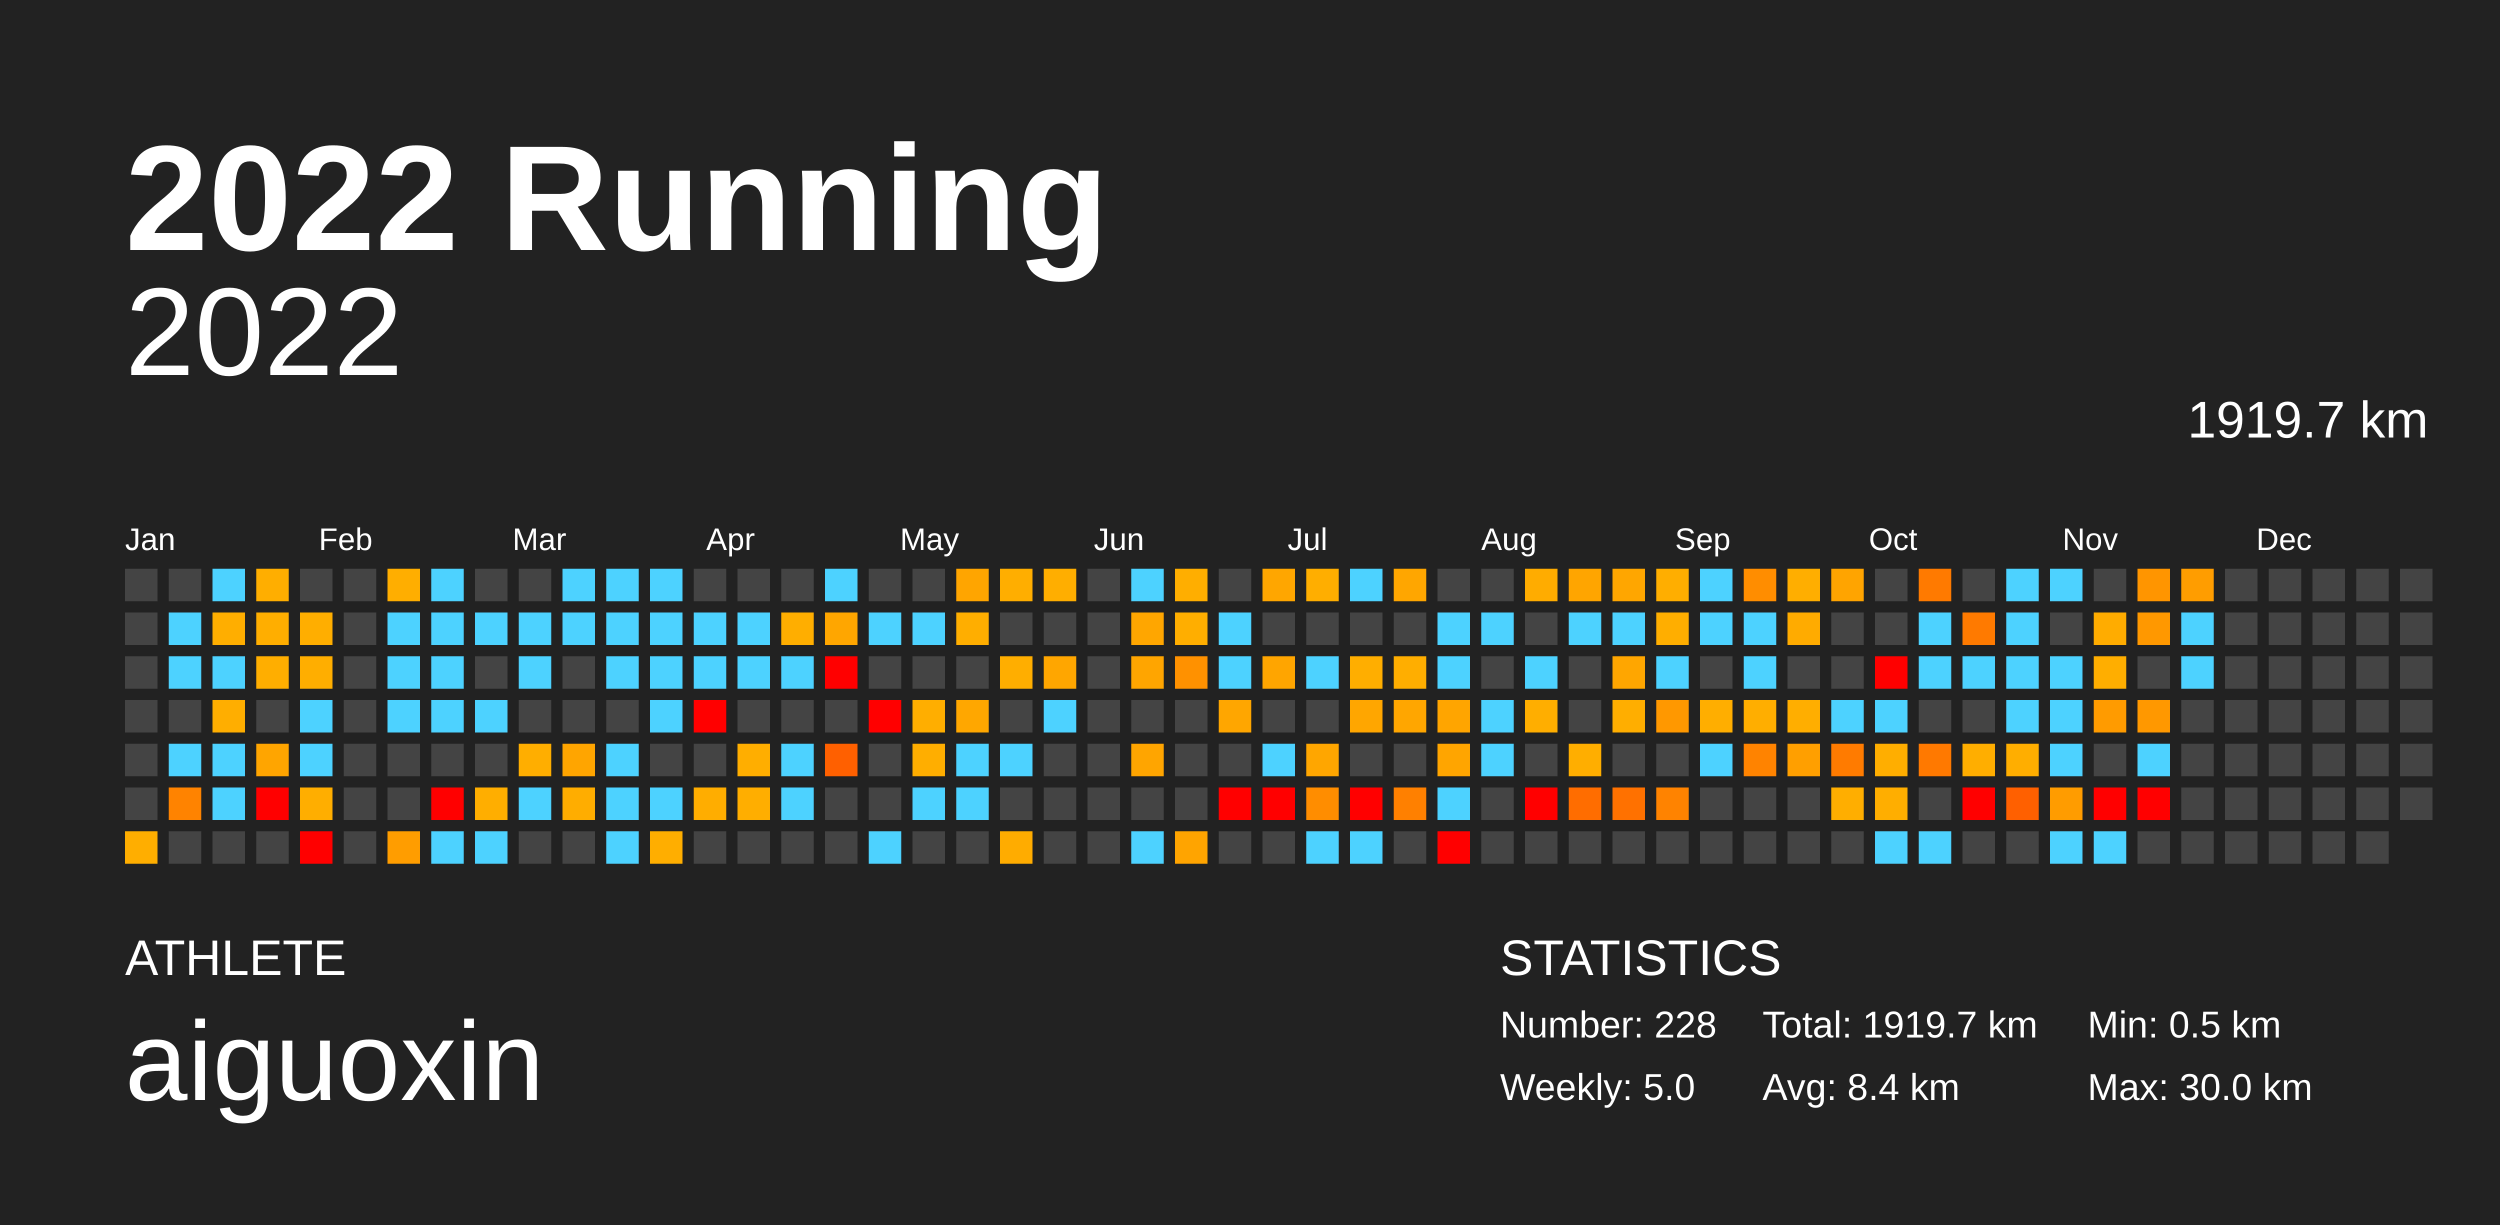
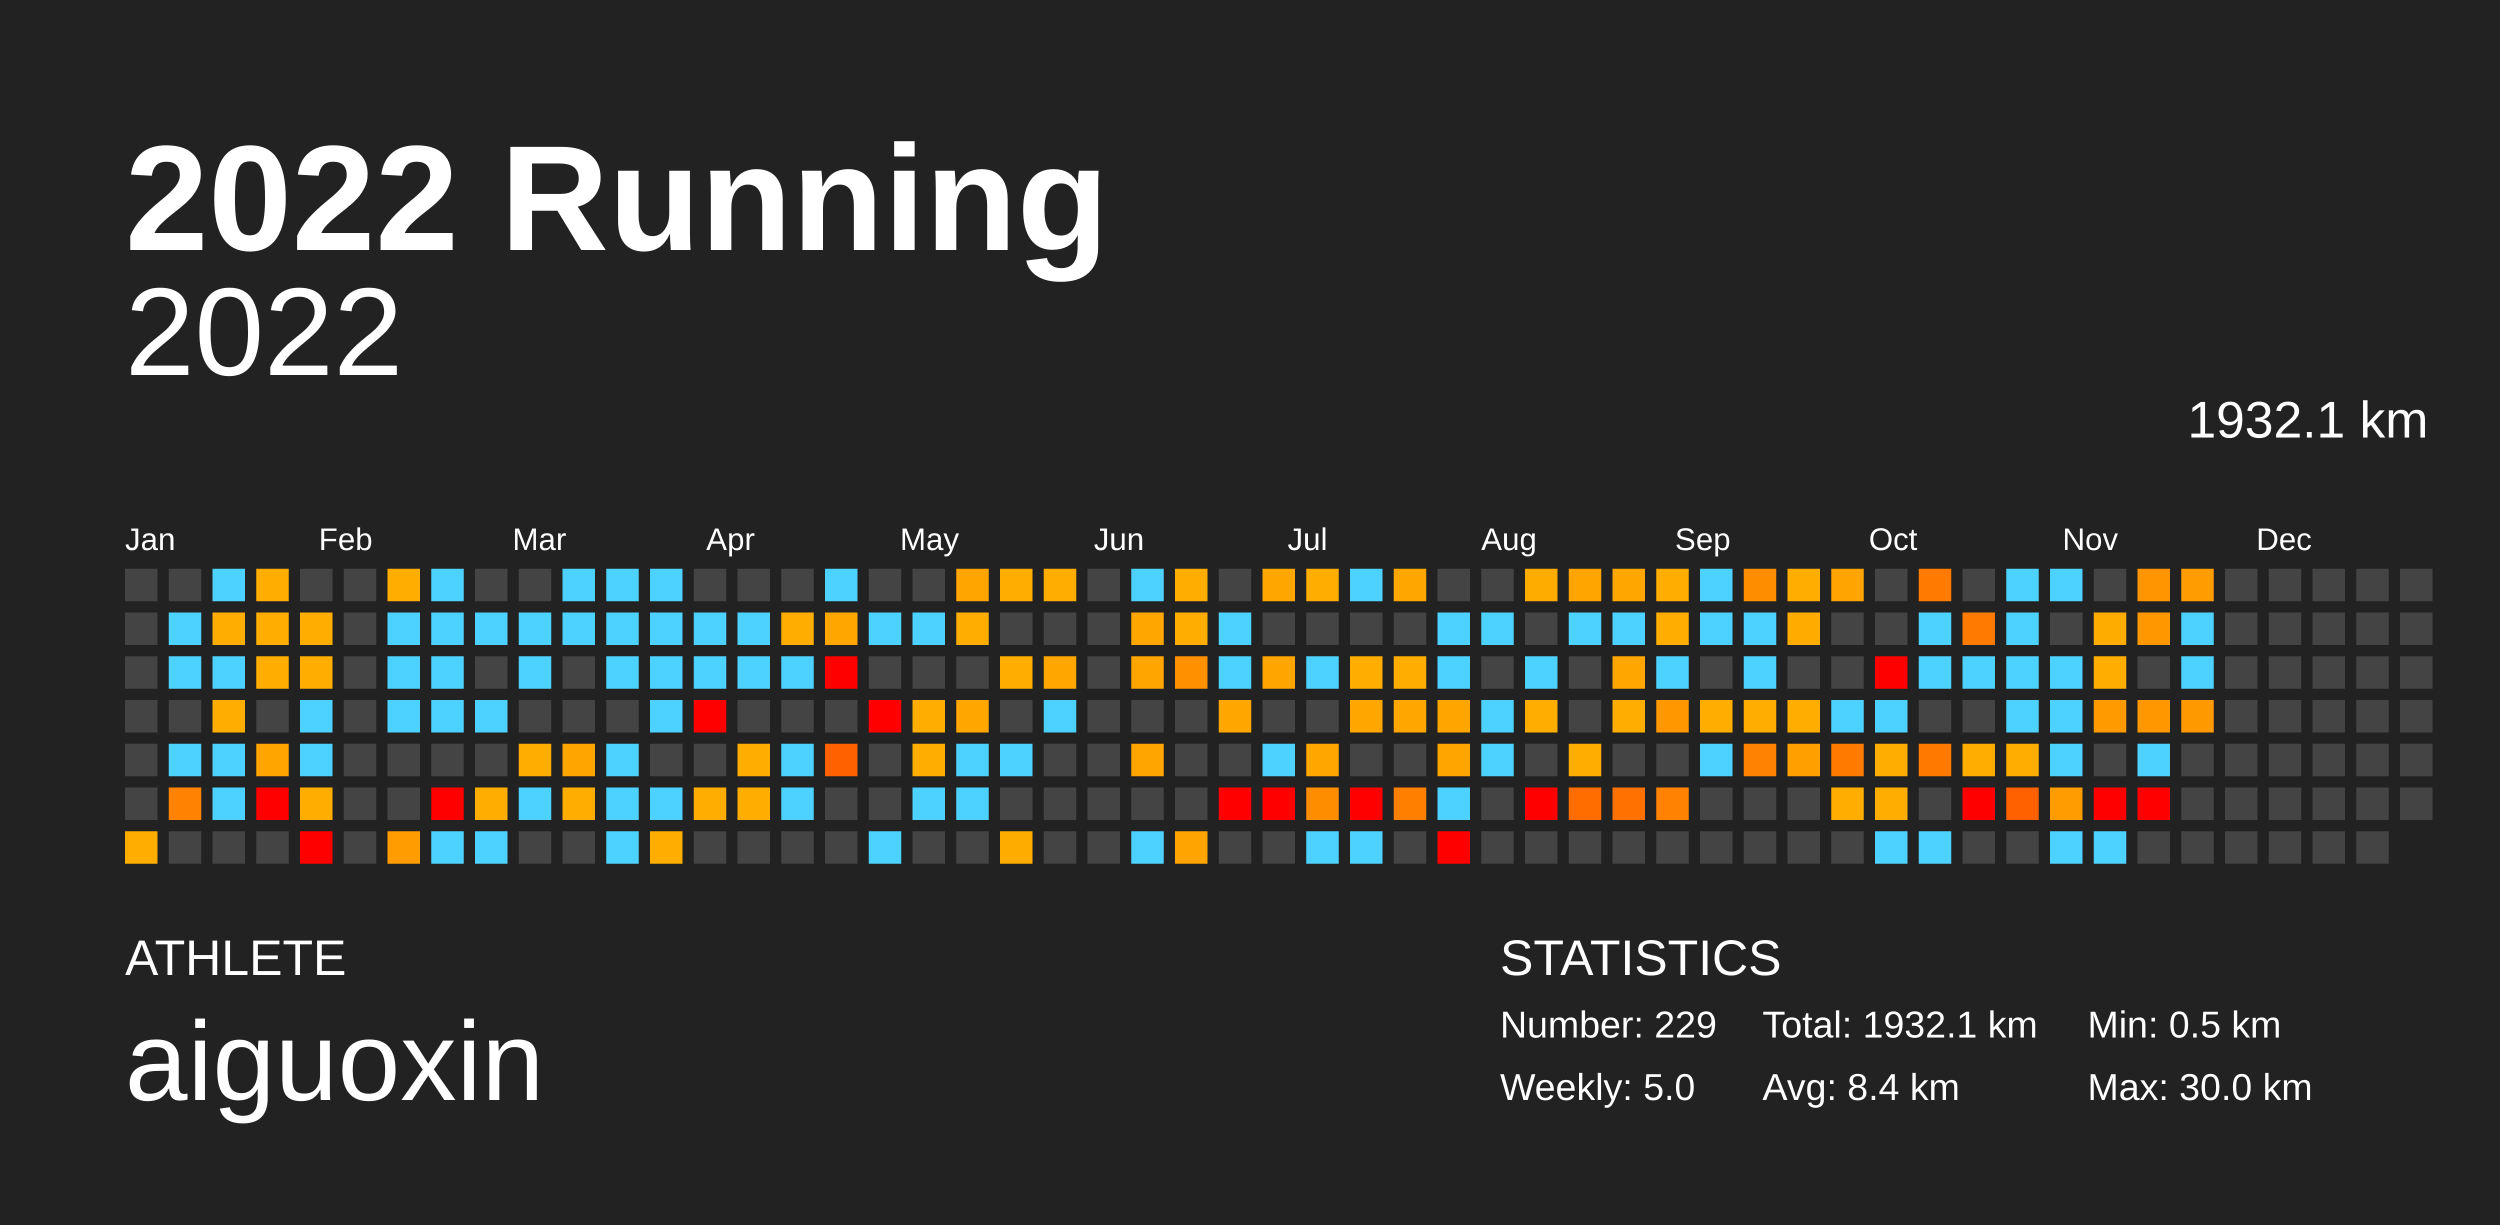
<svg xmlns="http://www.w3.org/2000/svg" baseProfile="full" height="98mm" version="1.1" viewBox="0,0,200,98" width="200mm">
  <defs />
  <rect fill="#222222" height="98" width="200" x="0" y="0" />
  <text fill="#FFFFFF" style="font-size:12px; font-family:Arial; font-weight:bold;" x="10" y="20">2022 Running</text>
  <text fill="#FFFFFF" style="font-size:4px; font-family:Arial" x="10" y="78">ATHLETE</text>
  <text fill="#FFFFFF" style="font-size:9px; font-family:Arial" x="10" y="88">aiguoxin</text>
  <text fill="#FFFFFF" style="font-size:4px; font-family:Arial" x="120" y="78">STATISTICS</text>
-   <text fill="#FFFFFF" style="font-size:3px; font-family:Arial" x="120" y="83">Number: 228</text>
+   <text fill="#FFFFFF" style="font-size:3px; font-family:Arial" x="120" y="83">Number: 229</text>
  <text fill="#FFFFFF" style="font-size:3px; font-family:Arial" x="120" y="88">Weekly: 5.0</text>
-   <text fill="#FFFFFF" style="font-size:3px; font-family:Arial" x="141" y="83">Total: 1919.7 km</text>
+   <text fill="#FFFFFF" style="font-size:3px; font-family:Arial" x="141" y="83">Total: 1932.1 km</text>
  <text fill="#FFFFFF" style="font-size:3px; font-family:Arial" x="141" y="88">Avg: 8.4 km</text>
  <text fill="#FFFFFF" style="font-size:3px; font-family:Arial" x="167" y="83">Min: 0.5 km</text>
  <text fill="#FFFFFF" style="font-size:3px; font-family:Arial" x="167" y="88">Max: 30.0 km</text>
  <text alignment-baseline="hanging" fill="#FFFFFF" style="font-size:10.0px; font-family:Arial;" x="10" y="30">2022</text>
-   <text alignment-baseline="hanging" fill="#FFFFFF" style="font-size:4.125px; font-family:Arial;" x="175" y="35">1919.7 km</text>
+   <text alignment-baseline="hanging" fill="#FFFFFF" style="font-size:4.125px; font-family:Arial;" x="175" y="35">1932.1 km</text>
  <text fill="#FFFFFF" style="font-size:2.5px; font-family:Arial" x="10.0" y="44">Jan</text>
  <text fill="#FFFFFF" style="font-size:2.5px; font-family:Arial" x="25.5" y="44">Feb</text>
  <text fill="#FFFFFF" style="font-size:2.5px; font-family:Arial" x="41.0" y="44">Mar</text>
  <text fill="#FFFFFF" style="font-size:2.5px; font-family:Arial" x="56.5" y="44">Apr</text>
  <text fill="#FFFFFF" style="font-size:2.5px; font-family:Arial" x="72.0" y="44">May</text>
  <text fill="#FFFFFF" style="font-size:2.5px; font-family:Arial" x="87.5" y="44">Jun</text>
  <text fill="#FFFFFF" style="font-size:2.5px; font-family:Arial" x="103.0" y="44">Jul</text>
  <text fill="#FFFFFF" style="font-size:2.5px; font-family:Arial" x="118.5" y="44">Aug</text>
  <text fill="#FFFFFF" style="font-size:2.5px; font-family:Arial" x="134.0" y="44">Sep</text>
  <text fill="#FFFFFF" style="font-size:2.5px; font-family:Arial" x="149.5" y="44">Oct</text>
  <text fill="#FFFFFF" style="font-size:2.5px; font-family:Arial" x="165.0" y="44">Nov</text>
  <text fill="#FFFFFF" style="font-size:2.5px; font-family:Arial" x="180.5" y="44">Dec</text>
  <rect fill="#444444" height="2.6" width="2.6" x="10.0" y="45.5" />
  <rect fill="#444444" height="2.6" width="2.6" x="10.0" y="49.0" />
  <rect fill="#444444" height="2.6" width="2.6" x="10.0" y="52.5" />
  <rect fill="#444444" height="2.6" width="2.6" x="10.0" y="56.0" />
  <rect fill="#444444" height="2.6" width="2.6" x="10.0" y="59.5" />
  <rect fill="#444444" height="2.6" width="2.6" x="10.0" y="63.0" />
  <rect fill="#ffae00" height="2.6" width="2.6" x="10.0" y="66.5" />
  <rect fill="#444444" height="2.6" width="2.6" x="13.5" y="45.5" />
  <rect fill="#4dd2ff" height="2.6" width="2.6" x="13.5" y="49.0" />
  <rect fill="#4dd2ff" height="2.6" width="2.6" x="13.5" y="52.5" />
  <rect fill="#444444" height="2.6" width="2.6" x="13.5" y="56.0" />
  <rect fill="#4dd2ff" height="2.6" width="2.6" x="13.5" y="59.5" />
  <rect fill="#ff8300" height="2.6" width="2.6" x="13.5" y="63.0" />
  <rect fill="#444444" height="2.6" width="2.6" x="13.5" y="66.5" />
  <rect fill="#4dd2ff" height="2.6" width="2.6" x="17.0" y="45.5" />
  <rect fill="#ffae00" height="2.6" width="2.6" x="17.0" y="49.0" />
  <rect fill="#4dd2ff" height="2.6" width="2.6" x="17.0" y="52.5" />
  <rect fill="#ffae00" height="2.6" width="2.6" x="17.0" y="56.0" />
  <rect fill="#4dd2ff" height="2.6" width="2.6" x="17.0" y="59.5" />
  <rect fill="#4dd2ff" height="2.6" width="2.6" x="17.0" y="63.0" />
  <rect fill="#444444" height="2.6" width="2.6" x="17.0" y="66.5" />
  <rect fill="#ffae00" height="2.6" width="2.6" x="20.5" y="45.5" />
  <rect fill="#ffae00" height="2.6" width="2.6" x="20.5" y="49.0" />
  <rect fill="#ffae00" height="2.6" width="2.6" x="20.5" y="52.5" />
  <rect fill="#444444" height="2.6" width="2.6" x="20.5" y="56.0" />
  <rect fill="#ffa500" height="2.6" width="2.6" x="20.5" y="59.5" />
  <rect fill="red" height="2.6" width="2.6" x="20.5" y="63.0" />
  <rect fill="#444444" height="2.6" width="2.6" x="20.5" y="66.5" />
  <rect fill="#444444" height="2.6" width="2.6" x="24.0" y="45.5" />
  <rect fill="#ffae00" height="2.6" width="2.6" x="24.0" y="49.0" />
  <rect fill="#ffae00" height="2.6" width="2.6" x="24.0" y="52.5" />
  <rect fill="#4dd2ff" height="2.6" width="2.6" x="24.0" y="56.0" />
  <rect fill="#4dd2ff" height="2.6" width="2.6" x="24.0" y="59.5" />
  <rect fill="#ffae00" height="2.6" width="2.6" x="24.0" y="63.0" />
  <rect fill="red" height="2.6" width="2.6" x="24.0" y="66.5" />
  <rect fill="#444444" height="2.6" width="2.6" x="27.5" y="45.5" />
  <rect fill="#444444" height="2.6" width="2.6" x="27.5" y="49.0" />
  <rect fill="#444444" height="2.6" width="2.6" x="27.5" y="52.5" />
  <rect fill="#444444" height="2.6" width="2.6" x="27.5" y="56.0" />
  <rect fill="#444444" height="2.6" width="2.6" x="27.5" y="59.5" />
  <rect fill="#444444" height="2.6" width="2.6" x="27.5" y="63.0" />
  <rect fill="#444444" height="2.6" width="2.6" x="27.5" y="66.5" />
  <rect fill="#ffae00" height="2.6" width="2.6" x="31.0" y="45.5" />
  <rect fill="#4dd2ff" height="2.6" width="2.6" x="31.0" y="49.0" />
  <rect fill="#4dd2ff" height="2.6" width="2.6" x="31.0" y="52.5" />
  <rect fill="#4dd2ff" height="2.6" width="2.6" x="31.0" y="56.0" />
  <rect fill="#444444" height="2.6" width="2.6" x="31.0" y="59.5" />
  <rect fill="#444444" height="2.6" width="2.6" x="31.0" y="63.0" />
  <rect fill="#ff9d00" height="2.6" width="2.6" x="31.0" y="66.5" />
  <rect fill="#4dd2ff" height="2.6" width="2.6" x="34.5" y="45.5" />
  <rect fill="#4dd2ff" height="2.6" width="2.6" x="34.5" y="49.0" />
  <rect fill="#4dd2ff" height="2.6" width="2.6" x="34.5" y="52.5" />
  <rect fill="#4dd2ff" height="2.6" width="2.6" x="34.5" y="56.0" />
  <rect fill="#444444" height="2.6" width="2.6" x="34.5" y="59.5" />
  <rect fill="red" height="2.6" width="2.6" x="34.5" y="63.0" />
  <rect fill="#4dd2ff" height="2.6" width="2.6" x="34.5" y="66.5" />
  <rect fill="#444444" height="2.6" width="2.6" x="38.0" y="45.5" />
  <rect fill="#4dd2ff" height="2.6" width="2.6" x="38.0" y="49.0" />
  <rect fill="#444444" height="2.6" width="2.6" x="38.0" y="52.5" />
  <rect fill="#4dd2ff" height="2.6" width="2.6" x="38.0" y="56.0" />
  <rect fill="#444444" height="2.6" width="2.6" x="38.0" y="59.5" />
  <rect fill="#ffae00" height="2.6" width="2.6" x="38.0" y="63.0" />
  <rect fill="#4dd2ff" height="2.6" width="2.6" x="38.0" y="66.5" />
  <rect fill="#444444" height="2.6" width="2.6" x="41.5" y="45.5" />
  <rect fill="#4dd2ff" height="2.6" width="2.6" x="41.5" y="49.0" />
  <rect fill="#4dd2ff" height="2.6" width="2.6" x="41.5" y="52.5" />
  <rect fill="#444444" height="2.6" width="2.6" x="41.5" y="56.0" />
  <rect fill="#ffae00" height="2.6" width="2.6" x="41.5" y="59.5" />
  <rect fill="#4dd2ff" height="2.6" width="2.6" x="41.5" y="63.0" />
  <rect fill="#444444" height="2.6" width="2.6" x="41.5" y="66.5" />
  <rect fill="#4dd2ff" height="2.6" width="2.6" x="45.0" y="45.5" />
  <rect fill="#4dd2ff" height="2.6" width="2.6" x="45.0" y="49.0" />
  <rect fill="#444444" height="2.6" width="2.6" x="45.0" y="52.5" />
  <rect fill="#444444" height="2.6" width="2.6" x="45.0" y="56.0" />
  <rect fill="#ffa500" height="2.6" width="2.6" x="45.0" y="59.5" />
  <rect fill="#ffad00" height="2.6" width="2.6" x="45.0" y="63.0" />
  <rect fill="#444444" height="2.6" width="2.6" x="45.0" y="66.5" />
  <rect fill="#4dd2ff" height="2.6" width="2.6" x="48.5" y="45.5" />
  <rect fill="#4dd2ff" height="2.6" width="2.6" x="48.5" y="49.0" />
  <rect fill="#4dd2ff" height="2.6" width="2.6" x="48.5" y="52.5" />
  <rect fill="#444444" height="2.6" width="2.6" x="48.5" y="56.0" />
  <rect fill="#4dd2ff" height="2.6" width="2.6" x="48.5" y="59.5" />
  <rect fill="#4dd2ff" height="2.6" width="2.6" x="48.5" y="63.0" />
  <rect fill="#4dd2ff" height="2.6" width="2.6" x="48.5" y="66.5" />
  <rect fill="#4dd2ff" height="2.6" width="2.6" x="52.0" y="45.5" />
  <rect fill="#4dd2ff" height="2.6" width="2.6" x="52.0" y="49.0" />
  <rect fill="#4dd2ff" height="2.6" width="2.6" x="52.0" y="52.5" />
  <rect fill="#4dd2ff" height="2.6" width="2.6" x="52.0" y="56.0" />
  <rect fill="#444444" height="2.6" width="2.6" x="52.0" y="59.5" />
  <rect fill="#4dd2ff" height="2.6" width="2.6" x="52.0" y="63.0" />
  <rect fill="#ffae00" height="2.6" width="2.6" x="52.0" y="66.5" />
  <rect fill="#444444" height="2.6" width="2.6" x="55.5" y="45.5" />
  <rect fill="#4dd2ff" height="2.6" width="2.6" x="55.5" y="49.0" />
  <rect fill="#4dd2ff" height="2.6" width="2.6" x="55.5" y="52.5" />
  <rect fill="red" height="2.6" width="2.6" x="55.5" y="56.0" />
  <rect fill="#444444" height="2.6" width="2.6" x="55.5" y="59.5" />
  <rect fill="#ffad00" height="2.6" width="2.6" x="55.5" y="63.0" />
  <rect fill="#444444" height="2.6" width="2.6" x="55.5" y="66.5" />
  <rect fill="#444444" height="2.6" width="2.6" x="59.0" y="45.5" />
  <rect fill="#4dd2ff" height="2.6" width="2.6" x="59.0" y="49.0" />
  <rect fill="#4dd2ff" height="2.6" width="2.6" x="59.0" y="52.5" />
  <rect fill="#444444" height="2.6" width="2.6" x="59.0" y="56.0" />
  <rect fill="#ffae00" height="2.6" width="2.6" x="59.0" y="59.5" />
  <rect fill="#ffae00" height="2.6" width="2.6" x="59.0" y="63.0" />
  <rect fill="#444444" height="2.6" width="2.6" x="59.0" y="66.5" />
  <rect fill="#444444" height="2.6" width="2.6" x="62.5" y="45.5" />
  <rect fill="#ffae00" height="2.6" width="2.6" x="62.5" y="49.0" />
  <rect fill="#4dd2ff" height="2.6" width="2.6" x="62.5" y="52.5" />
  <rect fill="#444444" height="2.6" width="2.6" x="62.5" y="56.0" />
  <rect fill="#4dd2ff" height="2.6" width="2.6" x="62.5" y="59.5" />
  <rect fill="#4dd2ff" height="2.6" width="2.6" x="62.5" y="63.0" />
  <rect fill="#444444" height="2.6" width="2.6" x="62.5" y="66.5" />
  <rect fill="#4dd2ff" height="2.6" width="2.6" x="66.0" y="45.5" />
  <rect fill="#ffa600" height="2.6" width="2.6" x="66.0" y="49.0" />
  <rect fill="red" height="2.6" width="2.6" x="66.0" y="52.5" />
  <rect fill="#444444" height="2.6" width="2.6" x="66.0" y="56.0" />
  <rect fill="#ff6000" height="2.6" width="2.6" x="66.0" y="59.5" />
  <rect fill="#444444" height="2.6" width="2.6" x="66.0" y="63.0" />
  <rect fill="#444444" height="2.6" width="2.6" x="66.0" y="66.5" />
  <rect fill="#444444" height="2.6" width="2.6" x="69.5" y="45.5" />
  <rect fill="#4dd2ff" height="2.6" width="2.6" x="69.5" y="49.0" />
  <rect fill="#444444" height="2.6" width="2.6" x="69.5" y="52.5" />
  <rect fill="red" height="2.6" width="2.6" x="69.5" y="56.0" />
  <rect fill="#444444" height="2.6" width="2.6" x="69.5" y="59.5" />
  <rect fill="#444444" height="2.6" width="2.6" x="69.5" y="63.0" />
  <rect fill="#4dd2ff" height="2.6" width="2.6" x="69.5" y="66.5" />
  <rect fill="#444444" height="2.6" width="2.6" x="73.0" y="45.5" />
  <rect fill="#4dd2ff" height="2.6" width="2.6" x="73.0" y="49.0" />
  <rect fill="#444444" height="2.6" width="2.6" x="73.0" y="52.5" />
  <rect fill="#ffae00" height="2.6" width="2.6" x="73.0" y="56.0" />
  <rect fill="#ffae00" height="2.6" width="2.6" x="73.0" y="59.5" />
  <rect fill="#4dd2ff" height="2.6" width="2.6" x="73.0" y="63.0" />
  <rect fill="#444444" height="2.6" width="2.6" x="73.0" y="66.5" />
  <rect fill="#ffa500" height="2.6" width="2.6" x="76.5" y="45.5" />
  <rect fill="#ffae00" height="2.6" width="2.6" x="76.5" y="49.0" />
  <rect fill="#444444" height="2.6" width="2.6" x="76.5" y="52.5" />
  <rect fill="#ffa700" height="2.6" width="2.6" x="76.5" y="56.0" />
  <rect fill="#4dd2ff" height="2.6" width="2.6" x="76.5" y="59.5" />
  <rect fill="#4dd2ff" height="2.6" width="2.6" x="76.5" y="63.0" />
  <rect fill="#444444" height="2.6" width="2.6" x="76.5" y="66.5" />
  <rect fill="#ffae00" height="2.6" width="2.6" x="80.0" y="45.5" />
  <rect fill="#444444" height="2.6" width="2.6" x="80.0" y="49.0" />
  <rect fill="#ffae00" height="2.6" width="2.6" x="80.0" y="52.5" />
  <rect fill="#444444" height="2.6" width="2.6" x="80.0" y="56.0" />
  <rect fill="#4dd2ff" height="2.6" width="2.6" x="80.0" y="59.5" />
  <rect fill="#444444" height="2.6" width="2.6" x="80.0" y="63.0" />
  <rect fill="#ffac00" height="2.6" width="2.6" x="80.0" y="66.5" />
  <rect fill="#ffae00" height="2.6" width="2.6" x="83.5" y="45.5" />
  <rect fill="#444444" height="2.6" width="2.6" x="83.5" y="49.0" />
  <rect fill="#ffa600" height="2.6" width="2.6" x="83.5" y="52.5" />
  <rect fill="#4dd2ff" height="2.6" width="2.6" x="83.5" y="56.0" />
  <rect fill="#444444" height="2.6" width="2.6" x="83.5" y="59.5" />
  <rect fill="#444444" height="2.6" width="2.6" x="83.5" y="63.0" />
  <rect fill="#444444" height="2.6" width="2.6" x="83.5" y="66.5" />
  <rect fill="#444444" height="2.6" width="2.6" x="87.0" y="45.5" />
  <rect fill="#444444" height="2.6" width="2.6" x="87.0" y="49.0" />
  <rect fill="#444444" height="2.6" width="2.6" x="87.0" y="52.5" />
  <rect fill="#444444" height="2.6" width="2.6" x="87.0" y="56.0" />
  <rect fill="#444444" height="2.6" width="2.6" x="87.0" y="59.5" />
  <rect fill="#444444" height="2.6" width="2.6" x="87.0" y="63.0" />
  <rect fill="#444444" height="2.6" width="2.6" x="87.0" y="66.5" />
  <rect fill="#4dd2ff" height="2.6" width="2.6" x="90.5" y="45.5" />
  <rect fill="#ffa600" height="2.6" width="2.6" x="90.5" y="49.0" />
  <rect fill="#ffa500" height="2.6" width="2.6" x="90.5" y="52.5" />
  <rect fill="#444444" height="2.6" width="2.6" x="90.5" y="56.0" />
  <rect fill="#ffa500" height="2.6" width="2.6" x="90.5" y="59.5" />
  <rect fill="#444444" height="2.6" width="2.6" x="90.5" y="63.0" />
  <rect fill="#4dd2ff" height="2.6" width="2.6" x="90.5" y="66.5" />
  <rect fill="#ffae00" height="2.6" width="2.6" x="94.0" y="45.5" />
  <rect fill="#ffae00" height="2.6" width="2.6" x="94.0" y="49.0" />
  <rect fill="#ff9100" height="2.6" width="2.6" x="94.0" y="52.5" />
  <rect fill="#444444" height="2.6" width="2.6" x="94.0" y="56.0" />
  <rect fill="#444444" height="2.6" width="2.6" x="94.0" y="59.5" />
  <rect fill="#444444" height="2.6" width="2.6" x="94.0" y="63.0" />
  <rect fill="#ffa400" height="2.6" width="2.6" x="94.0" y="66.5" />
  <rect fill="#444444" height="2.6" width="2.6" x="97.5" y="45.5" />
  <rect fill="#4dd2ff" height="2.6" width="2.6" x="97.5" y="49.0" />
  <rect fill="#4dd2ff" height="2.6" width="2.6" x="97.5" y="52.5" />
  <rect fill="#ffa600" height="2.6" width="2.6" x="97.5" y="56.0" />
  <rect fill="#444444" height="2.6" width="2.6" x="97.5" y="59.5" />
  <rect fill="red" height="2.6" width="2.6" x="97.5" y="63.0" />
  <rect fill="#444444" height="2.6" width="2.6" x="97.5" y="66.5" />
  <rect fill="#ffa600" height="2.6" width="2.6" x="101.0" y="45.5" />
  <rect fill="#444444" height="2.6" width="2.6" x="101.0" y="49.0" />
  <rect fill="#ffa500" height="2.6" width="2.6" x="101.0" y="52.5" />
  <rect fill="#444444" height="2.6" width="2.6" x="101.0" y="56.0" />
  <rect fill="#4dd2ff" height="2.6" width="2.6" x="101.0" y="59.5" />
  <rect fill="red" height="2.6" width="2.6" x="101.0" y="63.0" />
  <rect fill="#444444" height="2.6" width="2.6" x="101.0" y="66.5" />
  <rect fill="#ffae00" height="2.6" width="2.6" x="104.5" y="45.5" />
  <rect fill="#444444" height="2.6" width="2.6" x="104.5" y="49.0" />
  <rect fill="#4dd2ff" height="2.6" width="2.6" x="104.5" y="52.5" />
  <rect fill="#444444" height="2.6" width="2.6" x="104.5" y="56.0" />
  <rect fill="#ffa600" height="2.6" width="2.6" x="104.5" y="59.5" />
  <rect fill="#ff8d00" height="2.6" width="2.6" x="104.5" y="63.0" />
  <rect fill="#4dd2ff" height="2.6" width="2.6" x="104.5" y="66.5" />
  <rect fill="#4dd2ff" height="2.6" width="2.6" x="108.0" y="45.5" />
  <rect fill="#444444" height="2.6" width="2.6" x="108.0" y="49.0" />
  <rect fill="#ffae00" height="2.6" width="2.6" x="108.0" y="52.5" />
  <rect fill="#ffa600" height="2.6" width="2.6" x="108.0" y="56.0" />
  <rect fill="#444444" height="2.6" width="2.6" x="108.0" y="59.5" />
  <rect fill="red" height="2.6" width="2.6" x="108.0" y="63.0" />
  <rect fill="#4dd2ff" height="2.6" width="2.6" x="108.0" y="66.5" />
  <rect fill="#ffa600" height="2.6" width="2.6" x="111.5" y="45.5" />
  <rect fill="#444444" height="2.6" width="2.6" x="111.5" y="49.0" />
  <rect fill="#ffae00" height="2.6" width="2.6" x="111.5" y="52.5" />
  <rect fill="#ffa600" height="2.6" width="2.6" x="111.5" y="56.0" />
  <rect fill="#444444" height="2.6" width="2.6" x="111.5" y="59.5" />
  <rect fill="#ff8000" height="2.6" width="2.6" x="111.5" y="63.0" />
  <rect fill="#444444" height="2.6" width="2.6" x="111.5" y="66.5" />
  <rect fill="#444444" height="2.6" width="2.6" x="115.0" y="45.5" />
  <rect fill="#4dd2ff" height="2.6" width="2.6" x="115.0" y="49.0" />
  <rect fill="#4dd2ff" height="2.6" width="2.6" x="115.0" y="52.5" />
  <rect fill="#ffa500" height="2.6" width="2.6" x="115.0" y="56.0" />
  <rect fill="#ffa500" height="2.6" width="2.6" x="115.0" y="59.5" />
  <rect fill="#4dd2ff" height="2.6" width="2.6" x="115.0" y="63.0" />
  <rect fill="red" height="2.6" width="2.6" x="115.0" y="66.5" />
  <rect fill="#444444" height="2.6" width="2.6" x="118.5" y="45.5" />
  <rect fill="#4dd2ff" height="2.6" width="2.6" x="118.5" y="49.0" />
  <rect fill="#444444" height="2.6" width="2.6" x="118.5" y="52.5" />
  <rect fill="#4dd2ff" height="2.6" width="2.6" x="118.5" y="56.0" />
  <rect fill="#4dd2ff" height="2.6" width="2.6" x="118.5" y="59.5" />
  <rect fill="#444444" height="2.6" width="2.6" x="118.5" y="63.0" />
  <rect fill="#444444" height="2.6" width="2.6" x="118.5" y="66.5" />
  <rect fill="#ffac00" height="2.6" width="2.6" x="122.0" y="45.5" />
  <rect fill="#444444" height="2.6" width="2.6" x="122.0" y="49.0" />
  <rect fill="#4dd2ff" height="2.6" width="2.6" x="122.0" y="52.5" />
  <rect fill="#ffae00" height="2.6" width="2.6" x="122.0" y="56.0" />
  <rect fill="#444444" height="2.6" width="2.6" x="122.0" y="59.5" />
  <rect fill="red" height="2.6" width="2.6" x="122.0" y="63.0" />
  <rect fill="#444444" height="2.6" width="2.6" x="122.0" y="66.5" />
  <rect fill="#ffa500" height="2.6" width="2.6" x="125.5" y="45.5" />
  <rect fill="#4dd2ff" height="2.6" width="2.6" x="125.5" y="49.0" />
  <rect fill="#444444" height="2.6" width="2.6" x="125.5" y="52.5" />
  <rect fill="#444444" height="2.6" width="2.6" x="125.5" y="56.0" />
  <rect fill="#ffae00" height="2.6" width="2.6" x="125.5" y="59.5" />
  <rect fill="#ff6d00" height="2.6" width="2.6" x="125.5" y="63.0" />
  <rect fill="#444444" height="2.6" width="2.6" x="125.5" y="66.5" />
  <rect fill="#ffa600" height="2.6" width="2.6" x="129.0" y="45.5" />
  <rect fill="#4dd2ff" height="2.6" width="2.6" x="129.0" y="49.0" />
  <rect fill="#ffa600" height="2.6" width="2.6" x="129.0" y="52.5" />
  <rect fill="#ffae00" height="2.6" width="2.6" x="129.0" y="56.0" />
  <rect fill="#444444" height="2.6" width="2.6" x="129.0" y="59.5" />
  <rect fill="#ff7100" height="2.6" width="2.6" x="129.0" y="63.0" />
  <rect fill="#444444" height="2.6" width="2.6" x="129.0" y="66.5" />
  <rect fill="#ffae00" height="2.6" width="2.6" x="132.5" y="45.5" />
  <rect fill="#ffae00" height="2.6" width="2.6" x="132.5" y="49.0" />
  <rect fill="#4dd2ff" height="2.6" width="2.6" x="132.5" y="52.5" />
  <rect fill="#ff9800" height="2.6" width="2.6" x="132.5" y="56.0" />
  <rect fill="#444444" height="2.6" width="2.6" x="132.5" y="59.5" />
  <rect fill="#ff8300" height="2.6" width="2.6" x="132.5" y="63.0" />
  <rect fill="#444444" height="2.6" width="2.6" x="132.5" y="66.5" />
  <rect fill="#4dd2ff" height="2.6" width="2.6" x="136.0" y="45.5" />
  <rect fill="#4dd2ff" height="2.6" width="2.6" x="136.0" y="49.0" />
  <rect fill="#444444" height="2.6" width="2.6" x="136.0" y="52.5" />
  <rect fill="#ffae00" height="2.6" width="2.6" x="136.0" y="56.0" />
  <rect fill="#4dd2ff" height="2.6" width="2.6" x="136.0" y="59.5" />
  <rect fill="#444444" height="2.6" width="2.6" x="136.0" y="63.0" />
  <rect fill="#444444" height="2.6" width="2.6" x="136.0" y="66.5" />
  <rect fill="#ff8d00" height="2.6" width="2.6" x="139.5" y="45.5" />
  <rect fill="#4dd2ff" height="2.6" width="2.6" x="139.5" y="49.0" />
  <rect fill="#4dd2ff" height="2.6" width="2.6" x="139.5" y="52.5" />
  <rect fill="#ffae00" height="2.6" width="2.6" x="139.5" y="56.0" />
  <rect fill="#ff8300" height="2.6" width="2.6" x="139.5" y="59.5" />
  <rect fill="#444444" height="2.6" width="2.6" x="139.5" y="63.0" />
  <rect fill="#444444" height="2.6" width="2.6" x="139.5" y="66.5" />
  <rect fill="#ffae00" height="2.6" width="2.6" x="143.0" y="45.5" />
  <rect fill="#ffab00" height="2.6" width="2.6" x="143.0" y="49.0" />
  <rect fill="#444444" height="2.6" width="2.6" x="143.0" y="52.5" />
  <rect fill="#ffae00" height="2.6" width="2.6" x="143.0" y="56.0" />
  <rect fill="#ff9f00" height="2.6" width="2.6" x="143.0" y="59.5" />
  <rect fill="#444444" height="2.6" width="2.6" x="143.0" y="63.0" />
  <rect fill="#444444" height="2.6" width="2.6" x="143.0" y="66.5" />
  <rect fill="#ffa400" height="2.6" width="2.6" x="146.5" y="45.5" />
  <rect fill="#444444" height="2.6" width="2.6" x="146.5" y="49.0" />
  <rect fill="#444444" height="2.6" width="2.6" x="146.5" y="52.5" />
  <rect fill="#4dd2ff" height="2.6" width="2.6" x="146.5" y="56.0" />
  <rect fill="#ff7b00" height="2.6" width="2.6" x="146.5" y="59.5" />
  <rect fill="#ffae00" height="2.6" width="2.6" x="146.5" y="63.0" />
  <rect fill="#444444" height="2.6" width="2.6" x="146.5" y="66.5" />
  <rect fill="#444444" height="2.6" width="2.6" x="150.0" y="45.5" />
  <rect fill="#444444" height="2.6" width="2.6" x="150.0" y="49.0" />
  <rect fill="red" height="2.6" width="2.6" x="150.0" y="52.5" />
  <rect fill="#4dd2ff" height="2.6" width="2.6" x="150.0" y="56.0" />
  <rect fill="#ffae00" height="2.6" width="2.6" x="150.0" y="59.5" />
  <rect fill="#ffae00" height="2.6" width="2.6" x="150.0" y="63.0" />
  <rect fill="#4dd2ff" height="2.6" width="2.6" x="150.0" y="66.5" />
  <rect fill="#ff7a00" height="2.6" width="2.6" x="153.5" y="45.5" />
  <rect fill="#4dd2ff" height="2.6" width="2.6" x="153.5" y="49.0" />
  <rect fill="#4dd2ff" height="2.6" width="2.6" x="153.5" y="52.5" />
  <rect fill="#444444" height="2.6" width="2.6" x="153.5" y="56.0" />
  <rect fill="#ff7900" height="2.6" width="2.6" x="153.5" y="59.5" />
  <rect fill="#444444" height="2.6" width="2.6" x="153.5" y="63.0" />
  <rect fill="#4dd2ff" height="2.6" width="2.6" x="153.5" y="66.5" />
  <rect fill="#444444" height="2.6" width="2.6" x="157.0" y="45.5" />
  <rect fill="#ff7a00" height="2.6" width="2.6" x="157.0" y="49.0" />
  <rect fill="#4dd2ff" height="2.6" width="2.6" x="157.0" y="52.5" />
  <rect fill="#444444" height="2.6" width="2.6" x="157.0" y="56.0" />
  <rect fill="#ffae00" height="2.6" width="2.6" x="157.0" y="59.5" />
  <rect fill="red" height="2.6" width="2.6" x="157.0" y="63.0" />
  <rect fill="#444444" height="2.6" width="2.6" x="157.0" y="66.5" />
  <rect fill="#4dd2ff" height="2.6" width="2.6" x="160.5" y="45.5" />
  <rect fill="#4dd2ff" height="2.6" width="2.6" x="160.5" y="49.0" />
  <rect fill="#4dd2ff" height="2.6" width="2.6" x="160.5" y="52.5" />
  <rect fill="#4dd2ff" height="2.6" width="2.6" x="160.5" y="56.0" />
  <rect fill="#ffae00" height="2.6" width="2.6" x="160.5" y="59.5" />
  <rect fill="#ff6000" height="2.6" width="2.6" x="160.5" y="63.0" />
  <rect fill="#444444" height="2.6" width="2.6" x="160.5" y="66.5" />
  <rect fill="#4dd2ff" height="2.6" width="2.6" x="164.0" y="45.5" />
  <rect fill="#444444" height="2.6" width="2.6" x="164.0" y="49.0" />
  <rect fill="#4dd2ff" height="2.6" width="2.6" x="164.0" y="52.5" />
  <rect fill="#4dd2ff" height="2.6" width="2.6" x="164.0" y="56.0" />
  <rect fill="#4dd2ff" height="2.6" width="2.6" x="164.0" y="59.5" />
  <rect fill="#ff9c00" height="2.6" width="2.6" x="164.0" y="63.0" />
  <rect fill="#4dd2ff" height="2.6" width="2.6" x="164.0" y="66.5" />
  <rect fill="#444444" height="2.6" width="2.6" x="167.5" y="45.5" />
  <rect fill="#ffac00" height="2.6" width="2.6" x="167.5" y="49.0" />
  <rect fill="#ffae00" height="2.6" width="2.6" x="167.5" y="52.5" />
  <rect fill="#ff9b00" height="2.6" width="2.6" x="167.5" y="56.0" />
  <rect fill="#444444" height="2.6" width="2.6" x="167.5" y="59.5" />
  <rect fill="red" height="2.6" width="2.6" x="167.5" y="63.0" />
  <rect fill="#4dd2ff" height="2.6" width="2.6" x="167.5" y="66.5" />
  <rect fill="#ff9500" height="2.6" width="2.6" x="171.0" y="45.5" />
  <rect fill="#ff9800" height="2.6" width="2.6" x="171.0" y="49.0" />
  <rect fill="#444444" height="2.6" width="2.6" x="171.0" y="52.5" />
  <rect fill="#ff9800" height="2.6" width="2.6" x="171.0" y="56.0" />
  <rect fill="#4dd2ff" height="2.6" width="2.6" x="171.0" y="59.5" />
  <rect fill="red" height="2.6" width="2.6" x="171.0" y="63.0" />
  <rect fill="#444444" height="2.6" width="2.6" x="171.0" y="66.5" />
  <rect fill="#ff9d00" height="2.6" width="2.6" x="174.5" y="45.5" />
  <rect fill="#4dd2ff" height="2.6" width="2.6" x="174.5" y="49.0" />
  <rect fill="#4dd2ff" height="2.6" width="2.6" x="174.5" y="52.5" />
-   <rect fill="#444444" height="2.6" width="2.6" x="174.5" y="56.0" />
+   <rect fill="#ff9900" height="2.6" width="2.6" x="174.5" y="56.0" />
  <rect fill="#444444" height="2.6" width="2.6" x="174.5" y="59.5" />
  <rect fill="#444444" height="2.6" width="2.6" x="174.5" y="63.0" />
  <rect fill="#444444" height="2.6" width="2.6" x="174.5" y="66.5" />
  <rect fill="#444444" height="2.6" width="2.6" x="178.0" y="45.5" />
  <rect fill="#444444" height="2.6" width="2.6" x="178.0" y="49.0" />
  <rect fill="#444444" height="2.6" width="2.6" x="178.0" y="52.5" />
  <rect fill="#444444" height="2.6" width="2.6" x="178.0" y="56.0" />
  <rect fill="#444444" height="2.6" width="2.6" x="178.0" y="59.5" />
  <rect fill="#444444" height="2.6" width="2.6" x="178.0" y="63.0" />
  <rect fill="#444444" height="2.6" width="2.6" x="178.0" y="66.5" />
  <rect fill="#444444" height="2.6" width="2.6" x="181.5" y="45.5" />
  <rect fill="#444444" height="2.6" width="2.6" x="181.5" y="49.0" />
  <rect fill="#444444" height="2.6" width="2.6" x="181.5" y="52.5" />
  <rect fill="#444444" height="2.6" width="2.6" x="181.5" y="56.0" />
  <rect fill="#444444" height="2.6" width="2.6" x="181.5" y="59.5" />
  <rect fill="#444444" height="2.6" width="2.6" x="181.5" y="63.0" />
  <rect fill="#444444" height="2.6" width="2.6" x="181.5" y="66.5" />
  <rect fill="#444444" height="2.6" width="2.6" x="185.0" y="45.5" />
  <rect fill="#444444" height="2.6" width="2.6" x="185.0" y="49.0" />
  <rect fill="#444444" height="2.6" width="2.6" x="185.0" y="52.5" />
  <rect fill="#444444" height="2.6" width="2.6" x="185.0" y="56.0" />
  <rect fill="#444444" height="2.6" width="2.6" x="185.0" y="59.5" />
  <rect fill="#444444" height="2.6" width="2.6" x="185.0" y="63.0" />
  <rect fill="#444444" height="2.6" width="2.6" x="185.0" y="66.5" />
  <rect fill="#444444" height="2.6" width="2.6" x="188.5" y="45.5" />
  <rect fill="#444444" height="2.6" width="2.6" x="188.5" y="49.0" />
  <rect fill="#444444" height="2.6" width="2.6" x="188.5" y="52.5" />
  <rect fill="#444444" height="2.6" width="2.6" x="188.5" y="56.0" />
  <rect fill="#444444" height="2.6" width="2.6" x="188.5" y="59.5" />
  <rect fill="#444444" height="2.6" width="2.6" x="188.5" y="63.0" />
  <rect fill="#444444" height="2.6" width="2.6" x="188.5" y="66.5" />
  <rect fill="#444444" height="2.6" width="2.6" x="192.0" y="45.5" />
  <rect fill="#444444" height="2.6" width="2.6" x="192.0" y="49.0" />
  <rect fill="#444444" height="2.6" width="2.6" x="192.0" y="52.5" />
  <rect fill="#444444" height="2.6" width="2.6" x="192.0" y="56.0" />
  <rect fill="#444444" height="2.6" width="2.6" x="192.0" y="59.5" />
  <rect fill="#444444" height="2.6" width="2.6" x="192.0" y="63.0" />
</svg>
